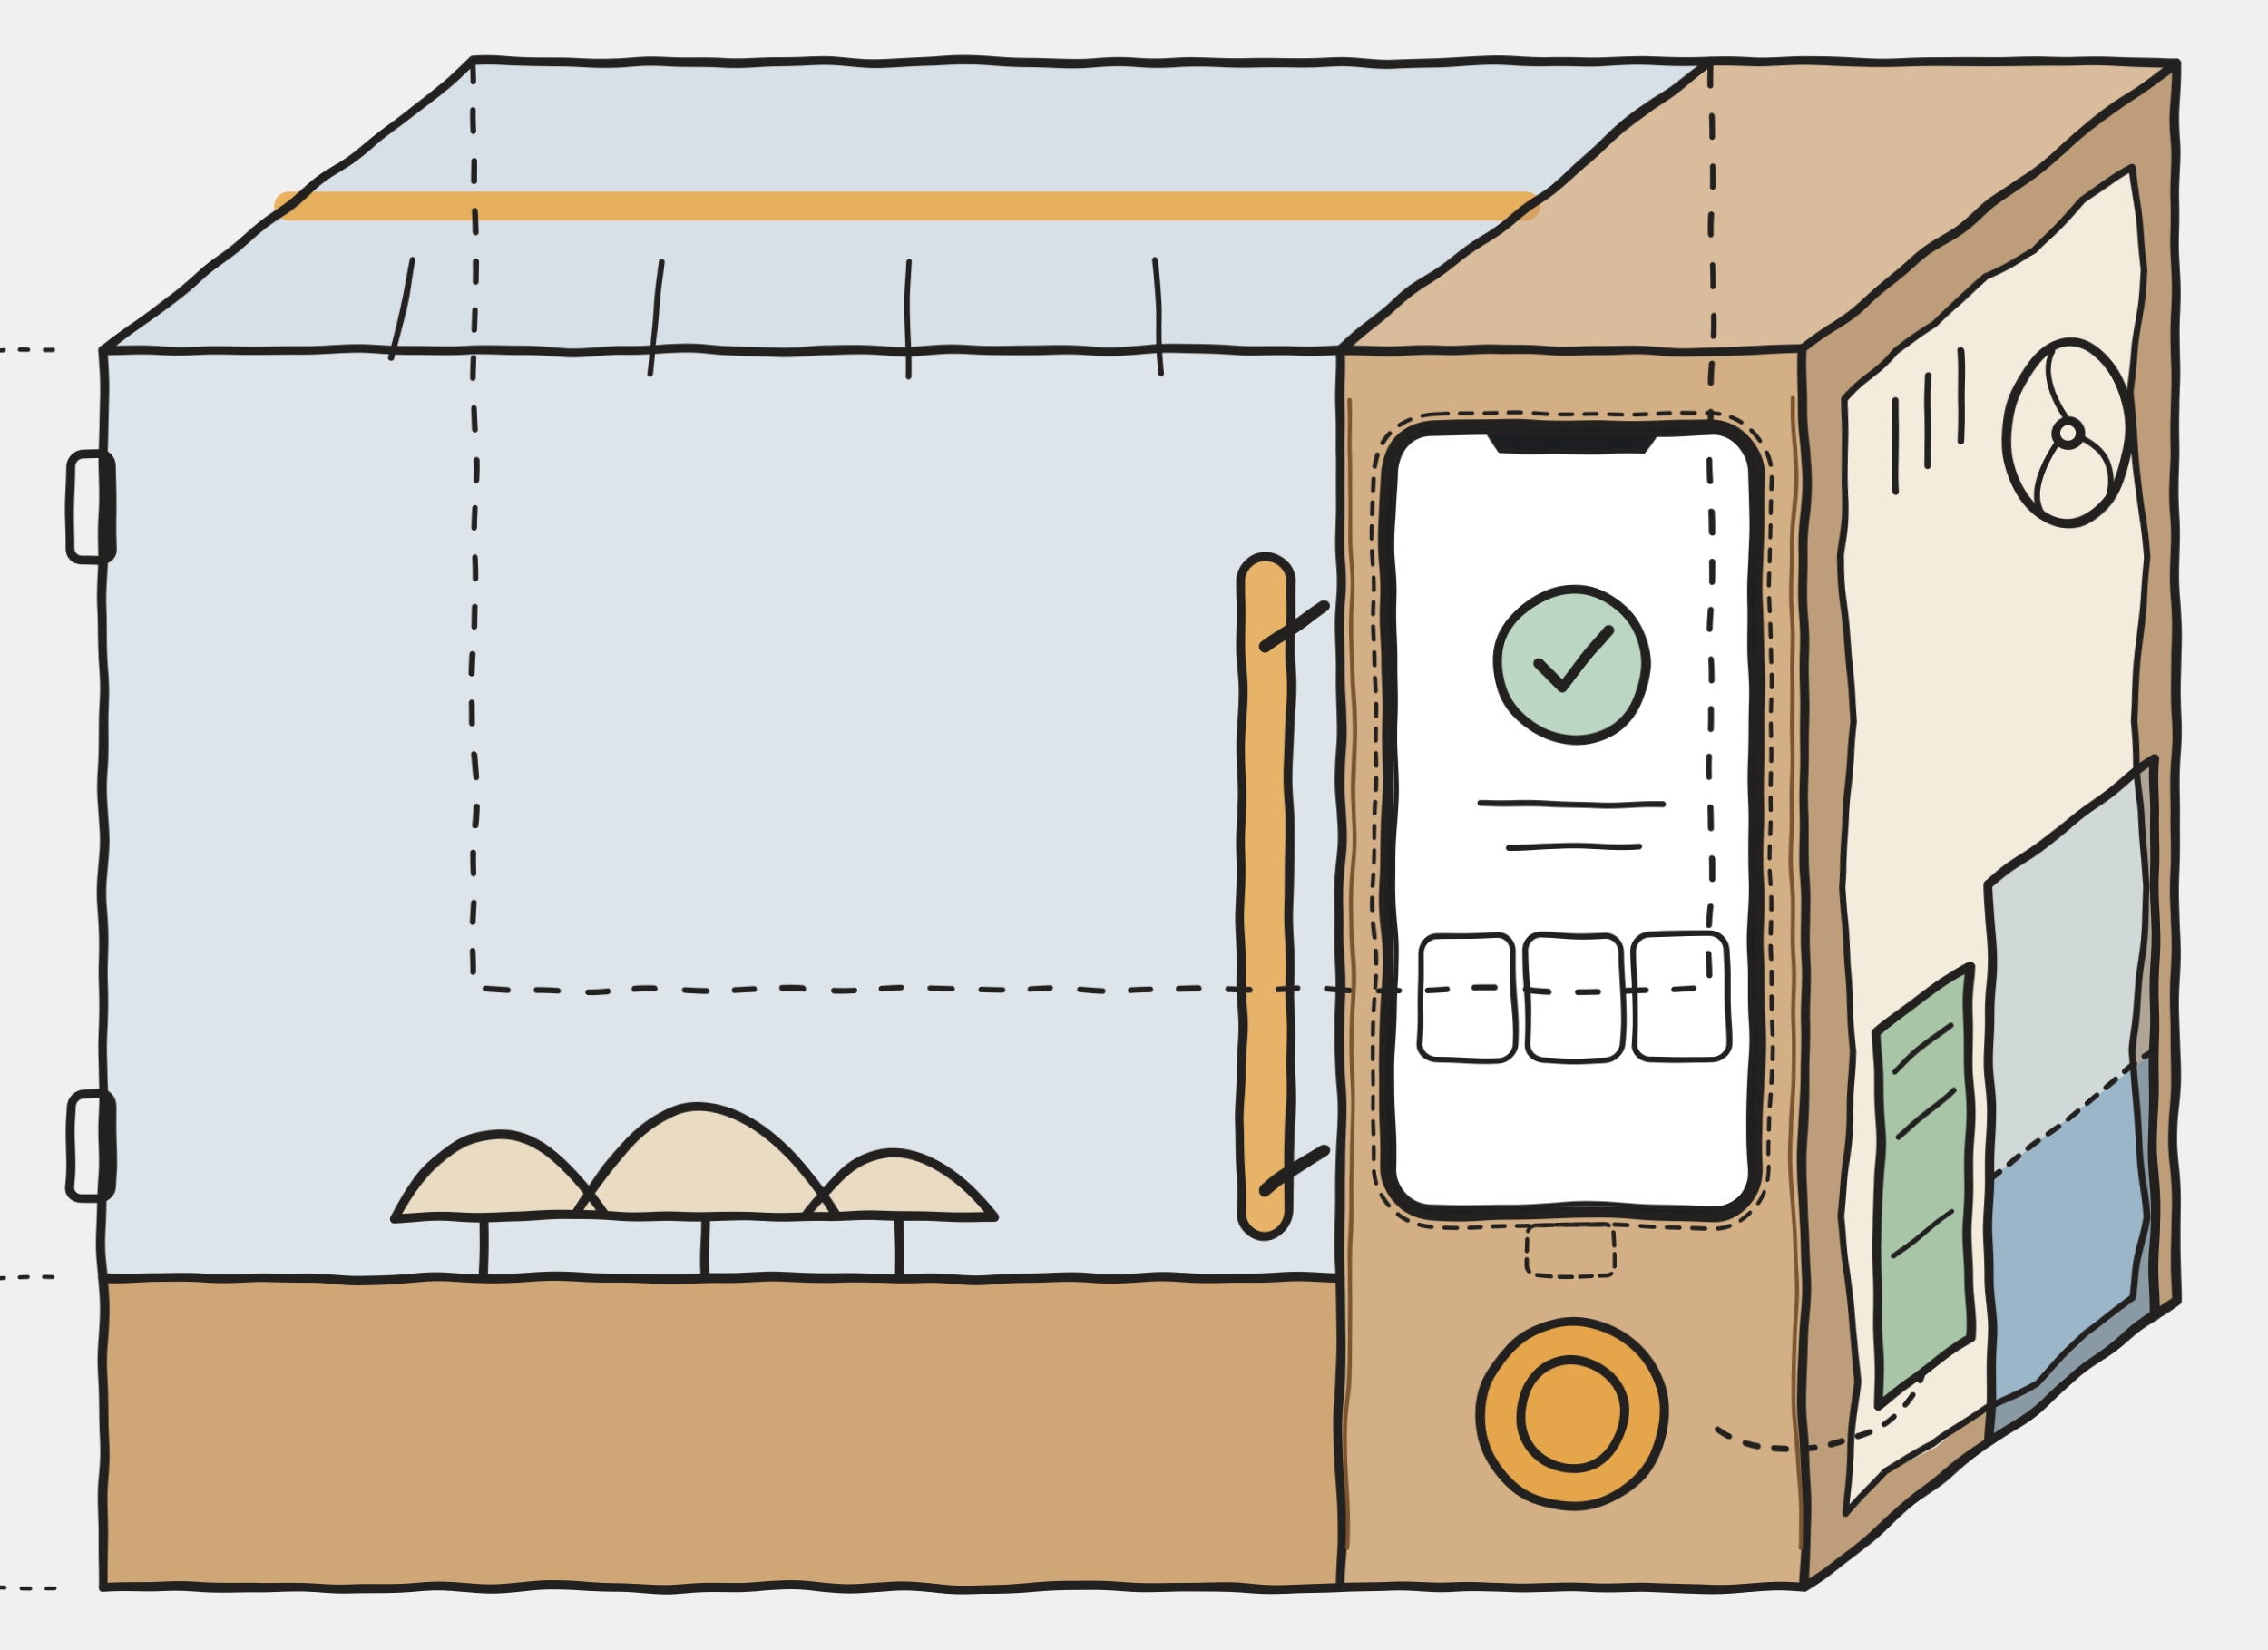
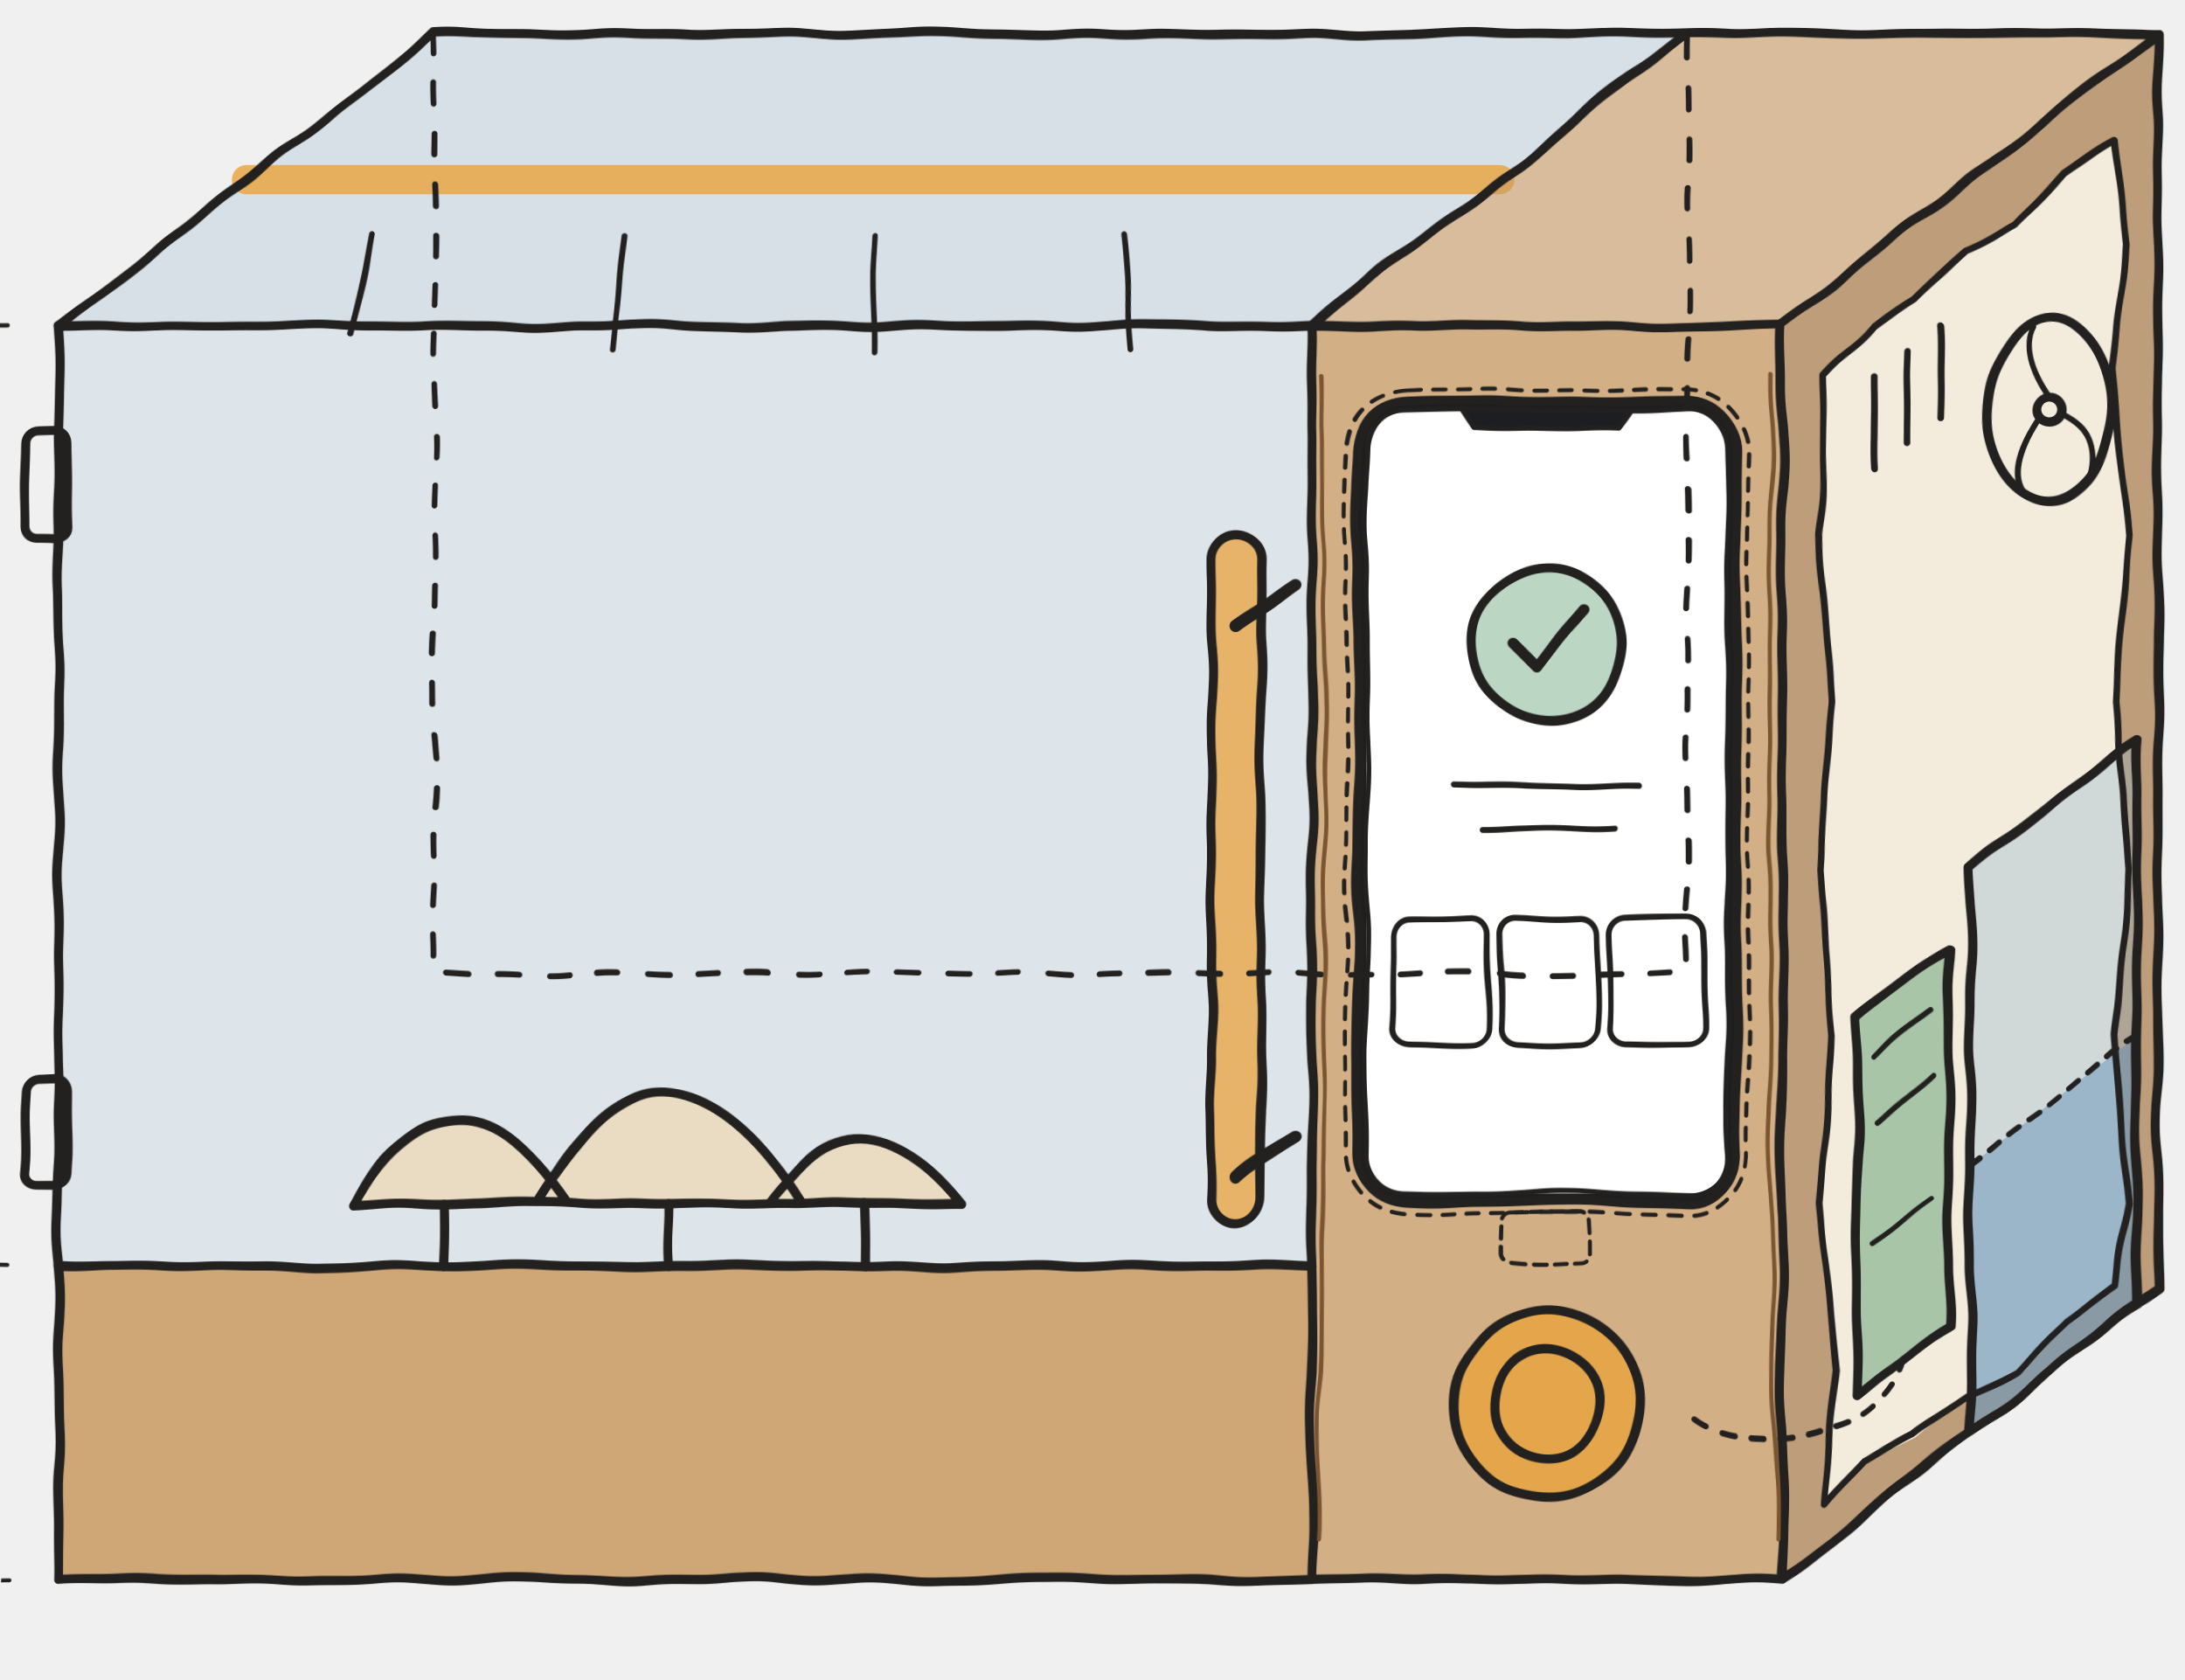
- <svg xmlns="http://www.w3.org/2000/svg" viewBox="175 165 550 400" role="img" aria-label="Growbox wie eine Mikrowelle: links Pilzkammer mit Plexi-Tür, Scharnieren links und Stangengriff; rechts ein blickdichter Technikraum über die volle Tiefe, vorn das Bedienfeld mit iPhone 13 mini und Taster; die rechte Seitenwand ist aufgeschnitten und zeigt Lüfter mit Schlitzen zur Pilzkammer, Wassertank und Raspberry Pi">
+ <svg xmlns="http://www.w3.org/2000/svg" viewBox="186 172 523 402" role="img" aria-label="Growbox wie eine Mikrowelle: links Pilzkammer mit Plexi-Tür, Scharnieren links und Stangengriff; rechts ein blickdichter Technikraum über die volle Tiefe, vorn das Bedienfeld mit iPhone 13 mini und Taster; die rechte Seitenwand ist aufgeschnitten und zeigt Lüfter mit Schlitzen zur Pilzkammer, Wassertank und Raspberry Pi">
  <defs>
    <filter id="w" x="-5%" y="-5%" width="110%" height="110%">
      <feTurbulence type="fractalNoise" baseFrequency="0.04" numOctaves="2" seed="5" />
      <feDisplacementMap in="SourceGraphic" scale="2.4" />
    </filter>
    <marker id="a" viewBox="0 0 10 10" refX="8" refY="5" markerWidth="8" markerHeight="8" orient="auto-start-reverse">
      <path d="M 0 1 L 9 5 L 0 9" fill="none" stroke="#22211f" stroke-width="1.6" />
    </marker>
  </defs>
  <rect x="200" y="250" width="300" height="225" fill="#8fb3cf" fill-opacity="0.18" />
  <path d="M 200 250 L 290 180 L 590 180 L 500 250 Z" fill="#8fb3cf" fill-opacity="0.25" />
  <rect x="200" y="475" width="300" height="75" fill="#c99a62" fill-opacity="0.85" />
  <path d="M 245 215 L 545 215" stroke="#e8a33d" stroke-width="7" stroke-linecap="round" stroke-opacity="0.8" />
  <path d="M 270 460 Q 295 420 322 460 Z M 315 460 Q 345 408 378 460 Z M 370 460 Q 392 430 416 460 Z" fill="#e9dcc3" />
  <rect x="476" y="300" width="12" height="165" rx="6" fill="#e8a33d" fill-opacity="0.75" />
  <rect x="500" y="250" width="112.5" height="300" fill="#c99a62" fill-opacity="0.75" />
  <path d="M 500 250 L 590 180 L 702.5 180 L 612.5 250 Z" fill="#c99a62" fill-opacity="0.6" />
  <path d="M 612.5 250 L 702.5 180 L 702.5 480 L 612.5 550 Z" fill="#a87b48" fill-opacity="0.7" />
  <path d="M 622.5 262 L 634.5 250 L 644.5 244 L 656.5 232 L 668.5 226 L 680.5 214 L 692.5 206 L 694.5 230 L 691.5 260 L 695.5 300 L 692.5 340 L 695.5 380 L 692.5 420 L 695.5 460 L 692.5 480 L 680.5 488 L 668.5 500 L 656.5 506 L 644.5 516 L 632.5 522 L 622.5 532 L 625.5 500 L 621.5 460 L 624.5 420 L 621.5 380 L 624.5 340 L 621.5 300 Z" fill="#f3ecdd" />
  <path d="M 657.5 515 L 697.5 484 L 697.5 349 L 657.5 380 Z" fill="#8fb3cf" fill-opacity="0.35" />
  <path d="M 657.5 515 L 697.5 484 L 697.5 420 L 657.5 451 Z" fill="#5b8db5" fill-opacity="0.45" />
  <path d="M 630.5 506 L 652.5 489 L 652.5 399 L 630.5 416 Z" fill="#6aa57a" fill-opacity="0.55" />
  <rect x="510.8" y="268" width="90.9" height="191.85" rx="12" fill="#1d1e21" />
  <rect x="513" y="270.2" width="86.5" height="187.44" rx="9" fill="#ffffff" />
  <circle cx="556.25" cy="326" r="18" fill="#6aa57a" fill-opacity="0.45" />
  <circle cx="556.25" cy="508" r="22.5" fill="#e8a33d" fill-opacity="0.8" />
  <g filter="url(#w)" fill="none" stroke="#22211f" stroke-width="2.2" stroke-linecap="round" stroke-linejoin="round">
    <rect x="200" y="250" width="412.5" height="300" />
    <path d="M 500 250 L 500 550" />
    <path d="M 200 475 L 500 475" />
    <path d="M 200 250 L 290 180 L 702.5 180 L 612.5 250" />
    <path d="M 500 250 L 590 180" />
    <path d="M 612.5 550 L 702.5 480 L 702.5 180" />
    <path d="M 290 180 L 290 405 L 590 405 L 590 180" stroke-dasharray="5 7" stroke-width="1.4" />
    <path d="M 622.5 262 L 634.5 250 L 644.5 244 L 656.5 232 L 668.5 226 L 680.5 214 L 692.5 206 L 694.5 230 L 691.5 260 L 695.5 300 L 692.5 340 L 695.5 380 L 692.5 420 L 695.5 460 L 692.5 480 L 680.5 488 L 668.5 500 L 656.5 506 L 644.5 516 L 632.5 522 L 622.5 532 L 625.5 500 L 621.5 460 L 624.5 420 L 621.5 380 L 624.5 340 L 621.5 300 Z" stroke-width="1.6" />
    <path d="M 634.5 262 L 634.5 284 M 642.5 256 L 642.5 278 M 650.5 250 L 650.5 272" stroke-width="1.6" />
    <ellipse cx="676.5" cy="270" rx="15" ry="22" />
    <circle cx="676.5" cy="270" r="3" />
    <path d="M 676.5 267 Q 668.5 256 672.5 250 M 679.5 271 Q 689.5 276 686.5 286 M 673.5 273 Q 666.5 284 670.5 290" stroke-width="1.4" />
    <path d="M 657.5 515 L 697.5 484 L 697.5 349 L 657.5 380 Z" />
    <path d="M 657.5 451 L 697.5 420" stroke-dasharray="3 3" stroke-width="1.4" />
    <path d="M 630.5 506 L 652.5 489 L 652.5 399 L 630.5 416 Z" />
    <path d="M 634.5 425 L 648.5 414 M 634.5 440 L 648.5 429 M 634.5 470 L 648.5 459" stroke-width="1.2" />
    <path d="M 641.5 497 C 637.5 520 596.25 520 590 510" stroke-dasharray="3 4" stroke-width="1.4" />
    <path d="M 502.25 262 Q 504.25 400 501.25 540 M 610.25 262 Q 608.25 400 611.25 540" stroke-width="1" stroke="#7a5530" />
    <path d="M 275 228 L 270 252 M 335 228 L 333 256 M 395 228 L 395 256 M 455 228 L 457 256" stroke-width="1.4" />
    <path d="M 270 460 Q 295 420 322 460 Z M 315 460 Q 345 408 378 460 Z M 370 460 Q 392 430 416 460 Z" />
    <path d="M 292 475 L 292 460 M 346 475 L 346 460 M 393 475 L 393 460" />
    <rect x="192" y="275" width="10" height="26" rx="3" />
    <rect x="192" y="430" width="10" height="26" rx="3" />
    <path d="M 496 312 L 482 322 M 496 444 L 482 454" stroke-width="3" />
    <rect x="476" y="300" width="12" height="165" rx="6" />
    <rect x="508.1" y="265.3" width="96.3" height="197.25" rx="15" stroke-width="1" stroke-dasharray="3 3" />
    <rect x="510.8" y="268" width="90.9" height="191.85" rx="12" />
    <rect x="513" y="270.2" width="86.5" height="187.44" rx="9" stroke-width="1.2" />
    <path d="M536.2 270.2 L576.3 270.2 L573.5 274.5 L539 274.5 Z" stroke-width="1.2" fill="#1d1e21" />
    <circle cx="556.25" cy="326" r="18" />
    <path d="M 548.25 326 L 554.25 332 L 565.25 318" stroke-width="2.6" />
    <path d="M 534.25 360 L 578.25 360 M 540.25 370 L 572.25 370" stroke-width="1.4" />
    <rect x="519.25" y="392" width="23" height="30" rx="4" stroke-width="1.4" />
    <rect x="545.25" y="392" width="23" height="30" rx="4" stroke-width="1.4" />
    <rect x="571.25" y="392" width="23" height="30" rx="4" stroke-width="1.4" />
    <rect x="545.75" y="462.5" width="21" height="12" rx="2" stroke-width="1" stroke-dasharray="3 2" />
    <circle cx="556.25" cy="508" r="22.5" />
    <circle cx="556.25" cy="508" r="13" />
    <path d="M 188 250 L 118 250 M 188 475 L 160 475 M 188 550 L 118 550" stroke-width="1" stroke-dasharray="2 4" />
  </g>
  <g font-family="Caveat, cursive" fill="#22211f">































</g>
</svg>
